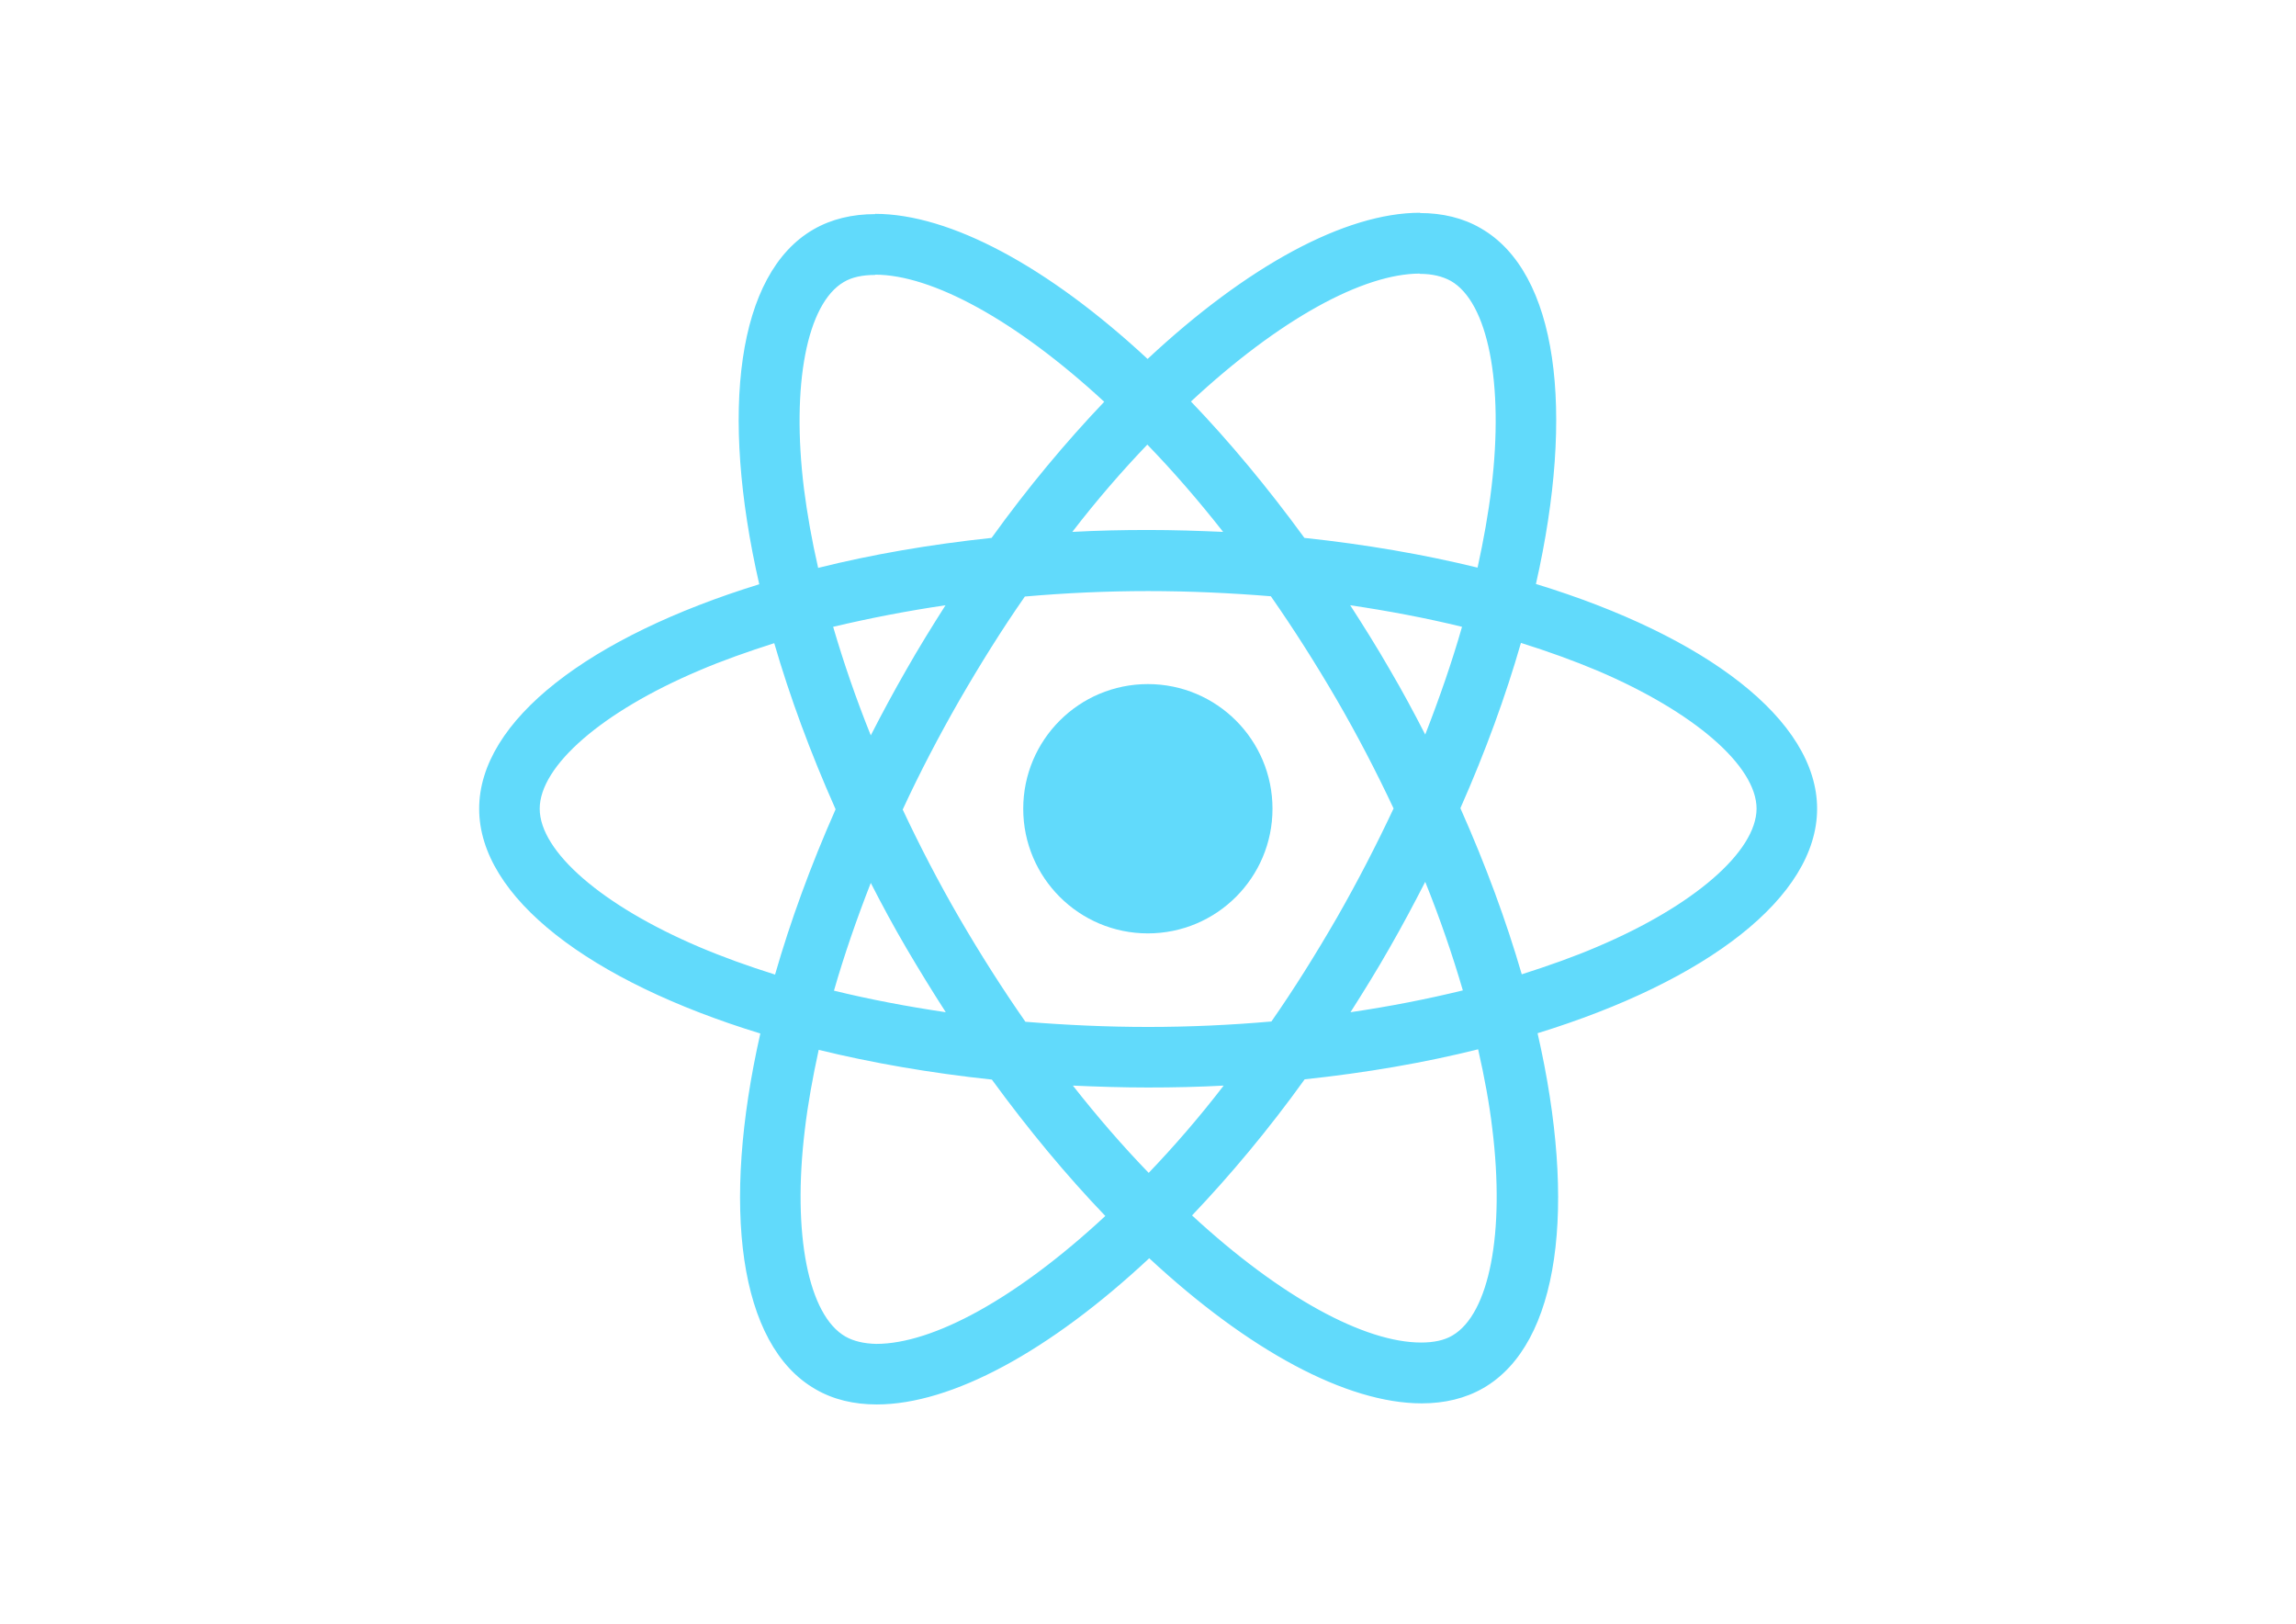
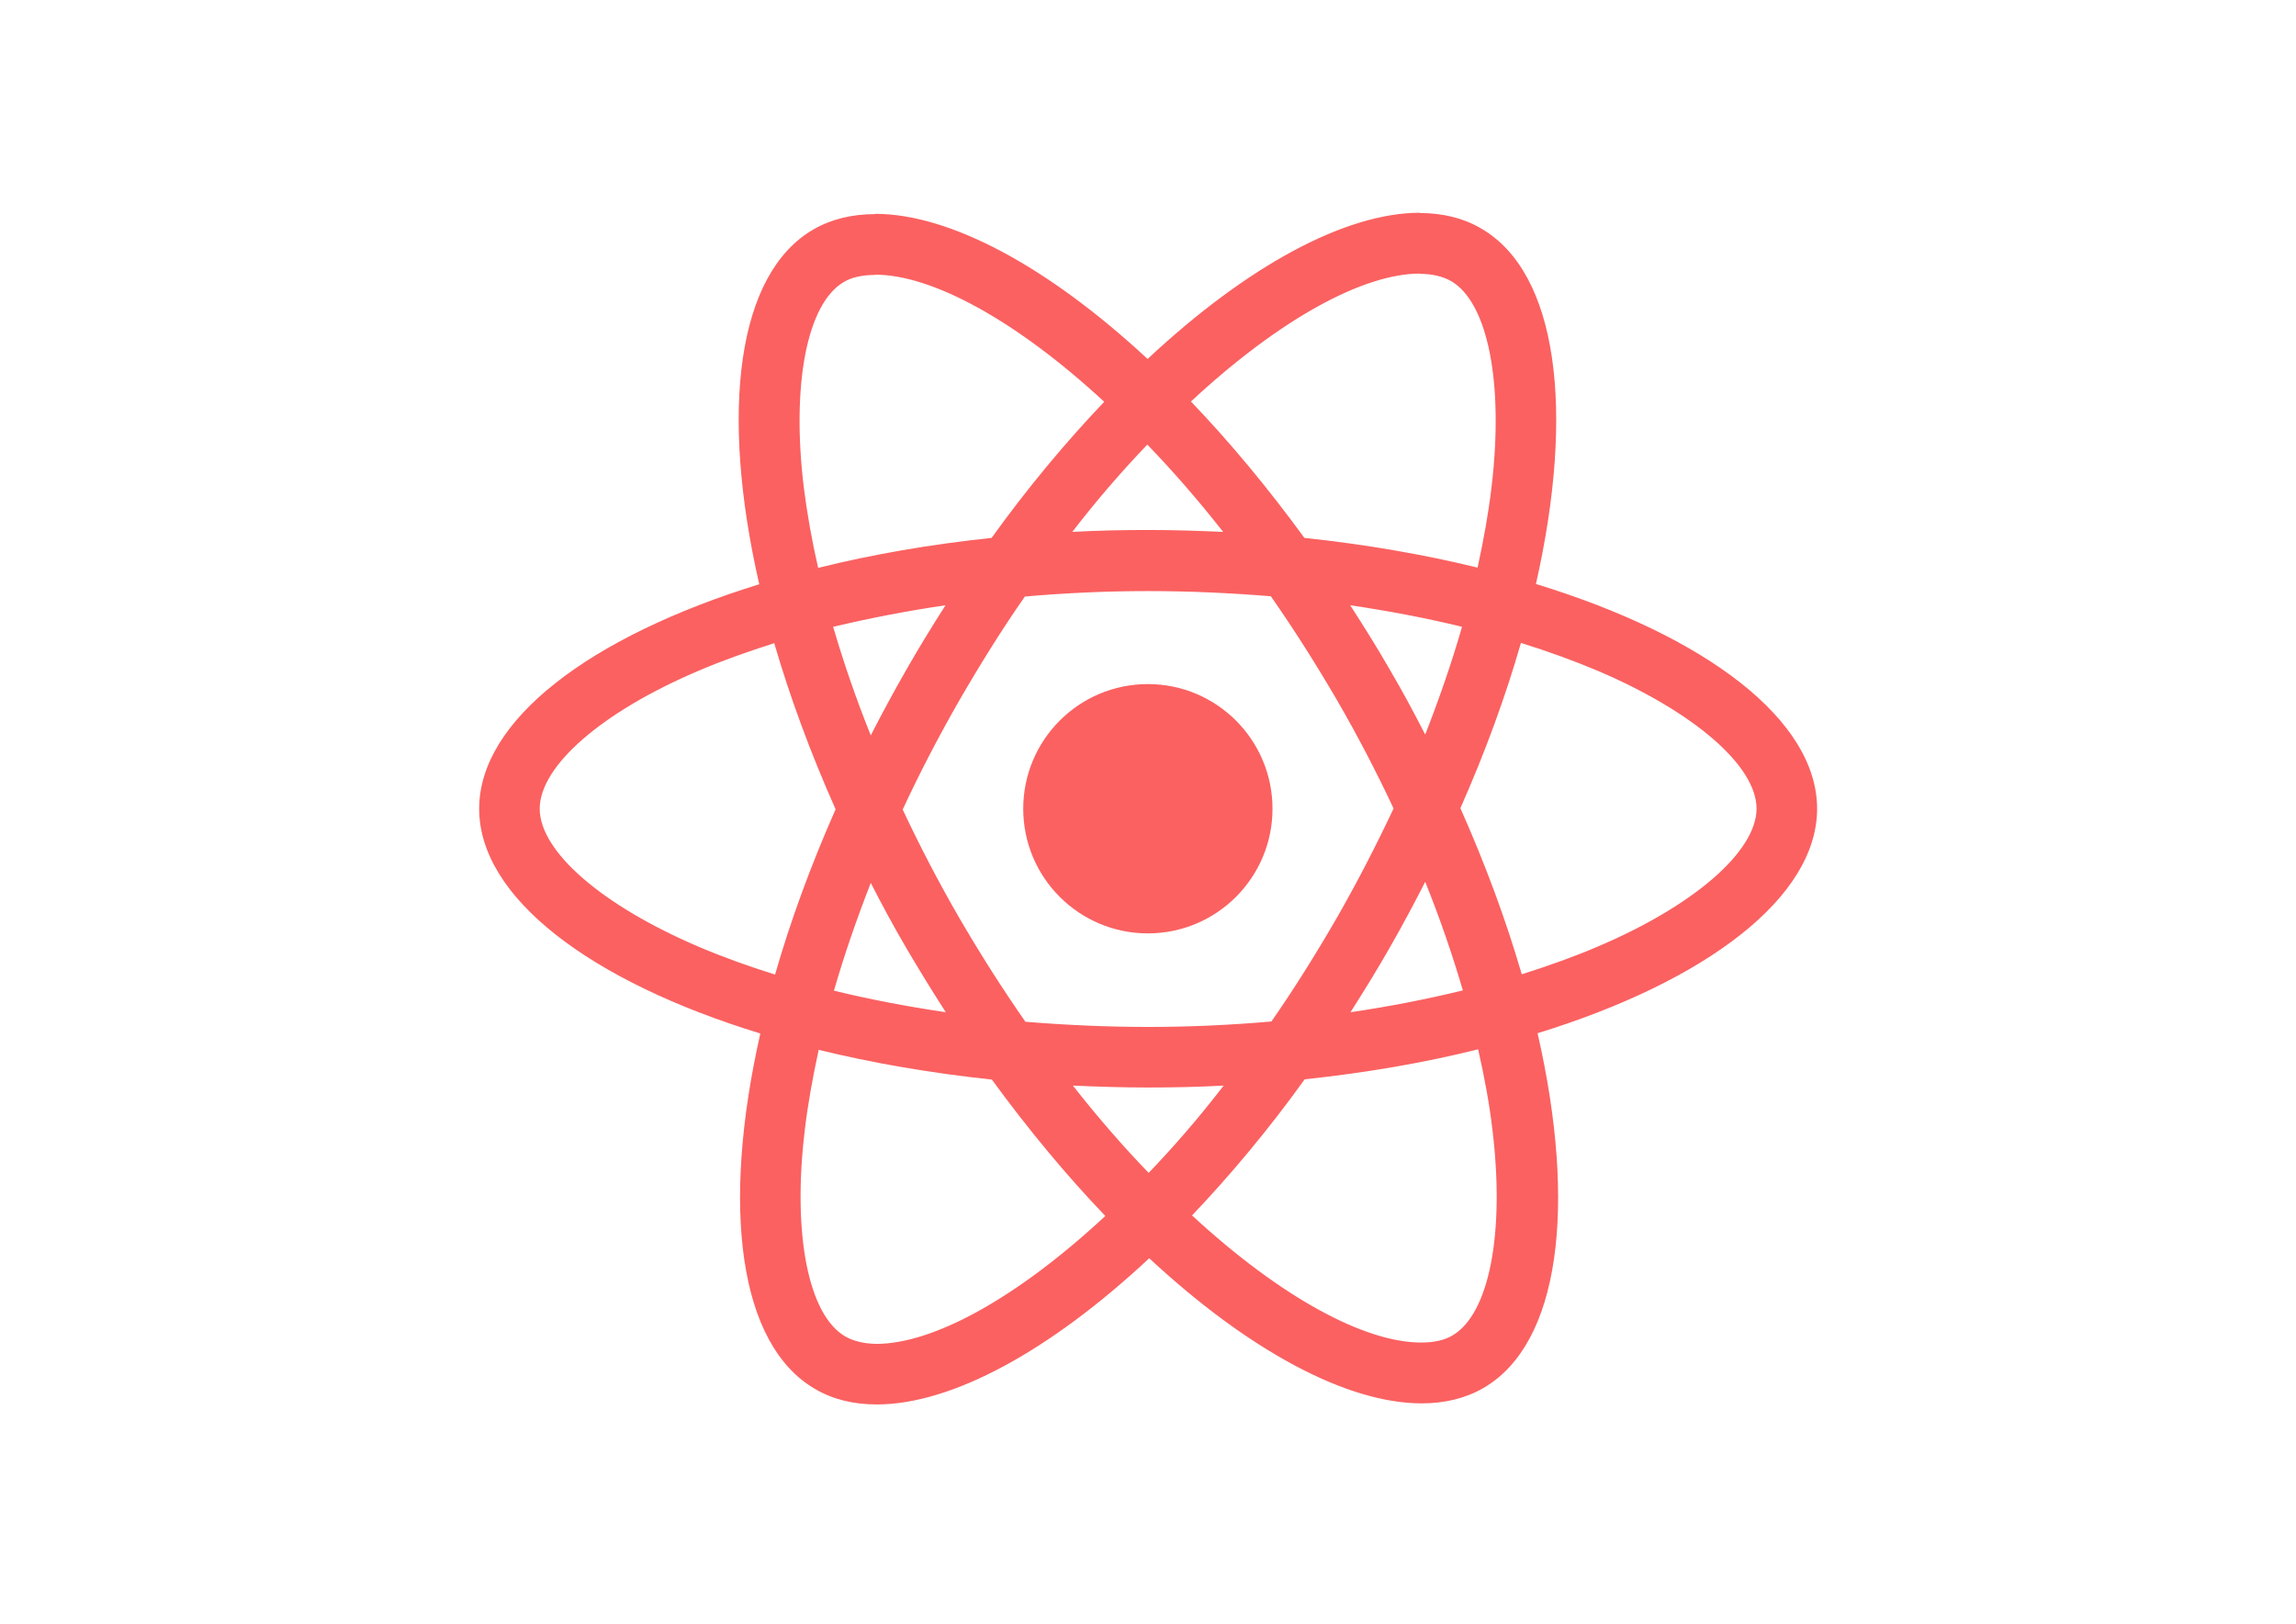
<svg xmlns="http://www.w3.org/2000/svg" viewBox="0 0 841.9 595.3">
-   <g fill="#61DAFB">
+   <g fill="#fb6161">
    <path d="M666.3 296.5c0-32.5-40.7-63.3-103.1-82.4 14.4-63.6 8-114.2-20.2-130.4-6.5-3.8-14.1-5.6-22.4-5.6v22.3c4.6 0 8.3.9 11.4 2.6 13.6 7.8 19.5 37.5 14.9 75.7-1.1 9.4-2.9 19.3-5.1 29.4-19.6-4.8-41-8.5-63.5-10.9-13.5-18.5-27.5-35.3-41.6-50 32.6-30.3 63.2-46.9 84-46.9V78c-27.5 0-63.5 19.6-99.9 53.6-36.4-33.8-72.4-53.2-99.9-53.2v22.3c20.7 0 51.4 16.5 84 46.6-14 14.7-28 31.4-41.3 49.9-22.6 2.4-44 6.1-63.6 11-2.3-10-4-19.7-5.2-29-4.7-38.2 1.1-67.9 14.6-75.8 3-1.8 6.9-2.6 11.5-2.6V78.5c-8.4 0-16 1.8-22.6 5.6-28.1 16.2-34.4 66.7-19.9 130.1-62.2 19.2-102.7 49.9-102.7 82.3 0 32.5 40.7 63.3 103.1 82.4-14.4 63.6-8 114.2 20.2 130.4 6.5 3.8 14.1 5.6 22.5 5.6 27.5 0 63.5-19.6 99.9-53.6 36.4 33.8 72.4 53.2 99.9 53.2 8.4 0 16-1.8 22.6-5.6 28.1-16.2 34.4-66.7 19.9-130.1 62-19.1 102.5-49.9 102.5-82.3zm-130.2-66.7c-3.7 12.9-8.3 26.2-13.5 39.5-4.1-8-8.4-16-13.1-24-4.6-8-9.5-15.8-14.4-23.4 14.2 2.1 27.9 4.7 41 7.9zm-45.8 106.5c-7.8 13.5-15.8 26.3-24.1 38.2-14.9 1.3-30 2-45.2 2-15.1 0-30.2-.7-45-1.9-8.3-11.9-16.4-24.6-24.2-38-7.6-13.1-14.5-26.4-20.8-39.8 6.2-13.4 13.2-26.8 20.7-39.9 7.8-13.5 15.8-26.3 24.1-38.2 14.9-1.3 30-2 45.2-2 15.1 0 30.2.7 45 1.9 8.3 11.9 16.4 24.6 24.2 38 7.6 13.1 14.5 26.4 20.8 39.8-6.3 13.4-13.2 26.8-20.7 39.9zm32.3-13c5.4 13.4 10 26.8 13.8 39.8-13.1 3.2-26.9 5.9-41.2 8 4.9-7.7 9.8-15.6 14.4-23.7 4.6-8 8.9-16.1 13-24.1zM421.2 430c-9.3-9.6-18.6-20.3-27.8-32 9 .4 18.2.7 27.5.7 9.4 0 18.7-.2 27.8-.7-9 11.7-18.3 22.4-27.5 32zm-74.4-58.9c-14.2-2.1-27.9-4.7-41-7.9 3.7-12.9 8.3-26.2 13.5-39.5 4.1 8 8.4 16 13.1 24 4.7 8 9.5 15.8 14.4 23.4zM420.7 163c9.3 9.6 18.6 20.3 27.8 32-9-.4-18.2-.7-27.5-.7-9.4 0-18.7.2-27.8.7 9-11.7 18.3-22.4 27.5-32zm-74 58.9c-4.9 7.7-9.8 15.6-14.4 23.7-4.6 8-8.9 16-13 24-5.4-13.4-10-26.8-13.8-39.8 13.1-3.1 26.9-5.8 41.2-7.9zm-90.5 125.2c-35.4-15.1-58.3-34.9-58.3-50.6 0-15.7 22.9-35.6 58.3-50.6 8.6-3.7 18-7 27.7-10.1 5.7 19.6 13.2 40 22.5 60.9-9.2 20.8-16.6 41.1-22.2 60.6-9.9-3.1-19.3-6.5-28-10.2zM310 490c-13.6-7.8-19.5-37.5-14.9-75.7 1.1-9.4 2.9-19.3 5.1-29.4 19.6 4.8 41 8.5 63.5 10.9 13.5 18.5 27.5 35.3 41.6 50-32.6 30.3-63.2 46.9-84 46.9-4.5-.1-8.3-1-11.3-2.7zm237.2-76.2c4.7 38.2-1.1 67.9-14.6 75.8-3 1.8-6.9 2.6-11.5 2.6-20.7 0-51.4-16.5-84-46.6 14-14.7 28-31.4 41.3-49.9 22.6-2.4 44-6.1 63.6-11 2.3 10.1 4.1 19.8 5.2 29.1zm38.5-66.7c-8.6 3.7-18 7-27.7 10.1-5.7-19.6-13.2-40-22.5-60.9 9.2-20.8 16.6-41.1 22.2-60.6 9.9 3.1 19.3 6.5 28.1 10.2 35.4 15.1 58.3 34.9 58.3 50.6-.1 15.7-23 35.6-58.4 50.6zM320.8 78.4z" />
    <circle cx="420.9" cy="296.5" r="45.7" />
    <path d="M520.5 78.1z" />
  </g>
</svg>
